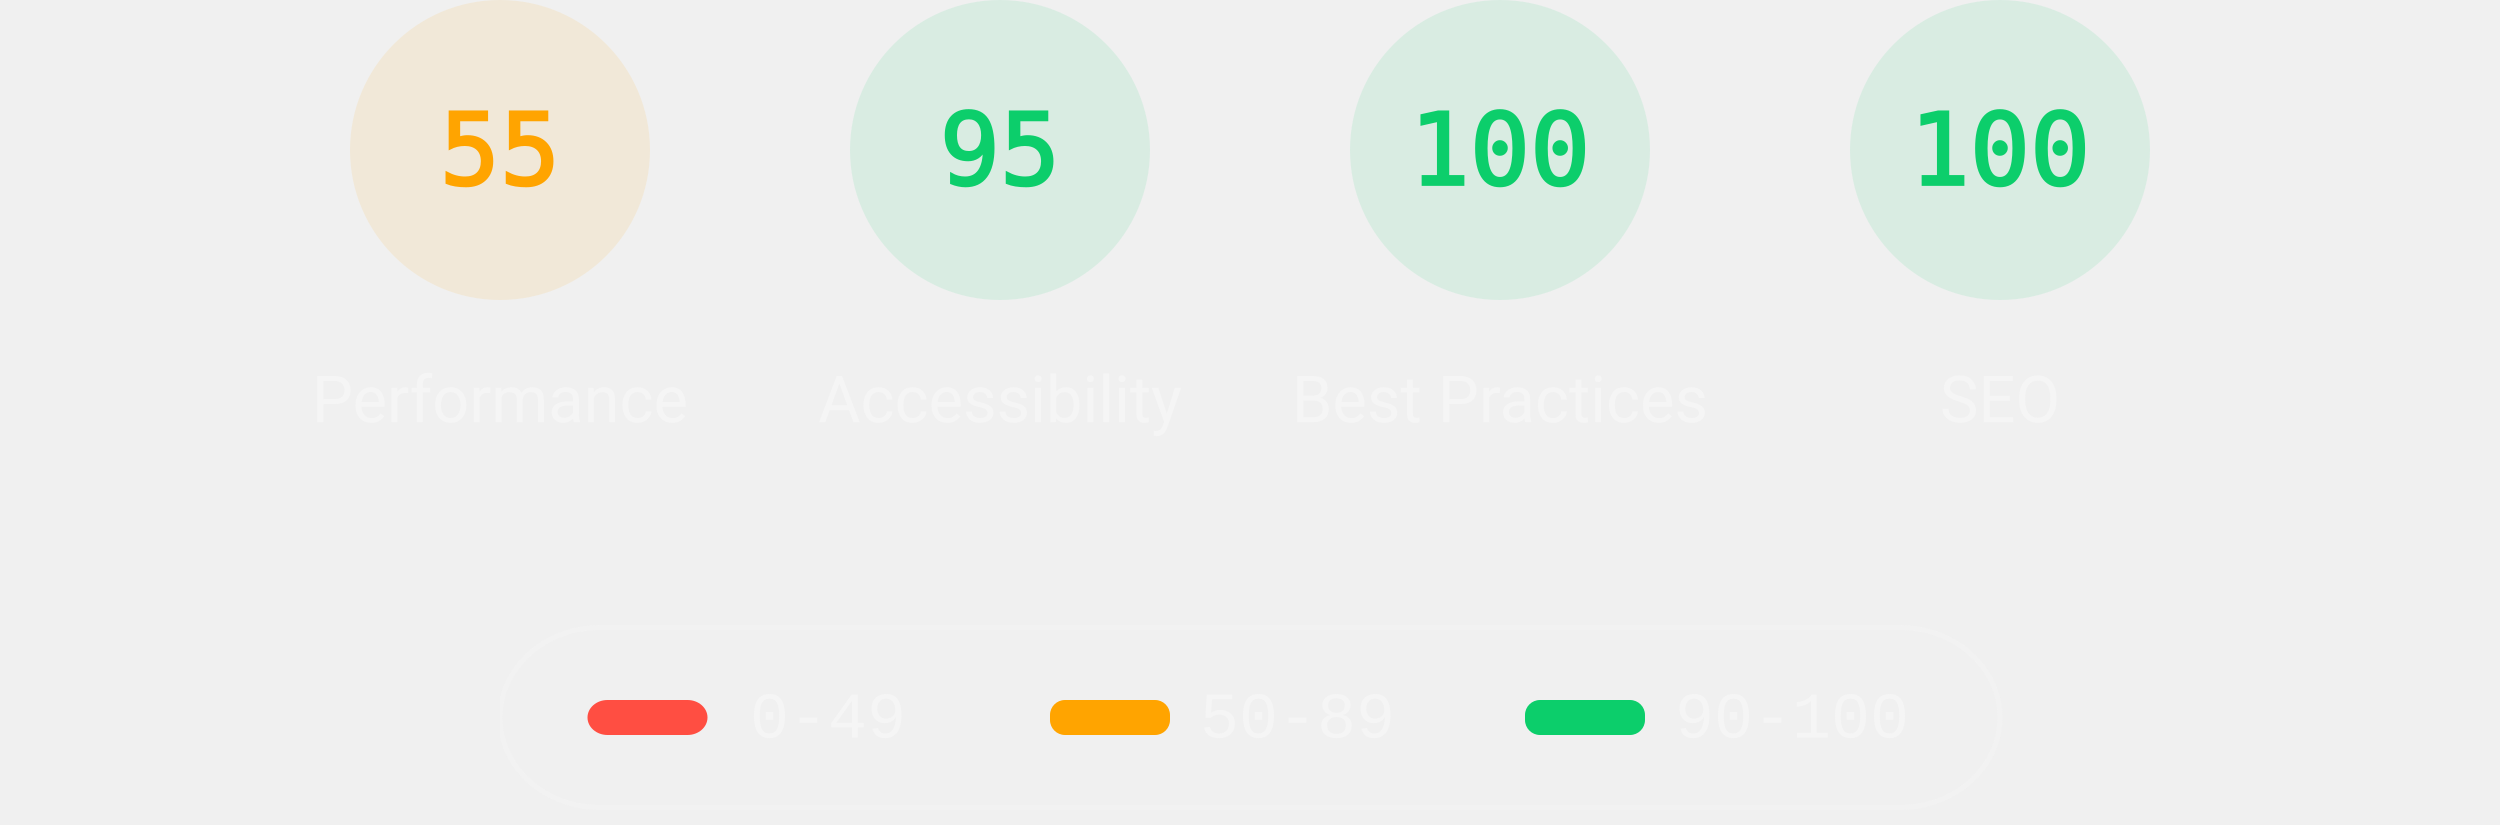
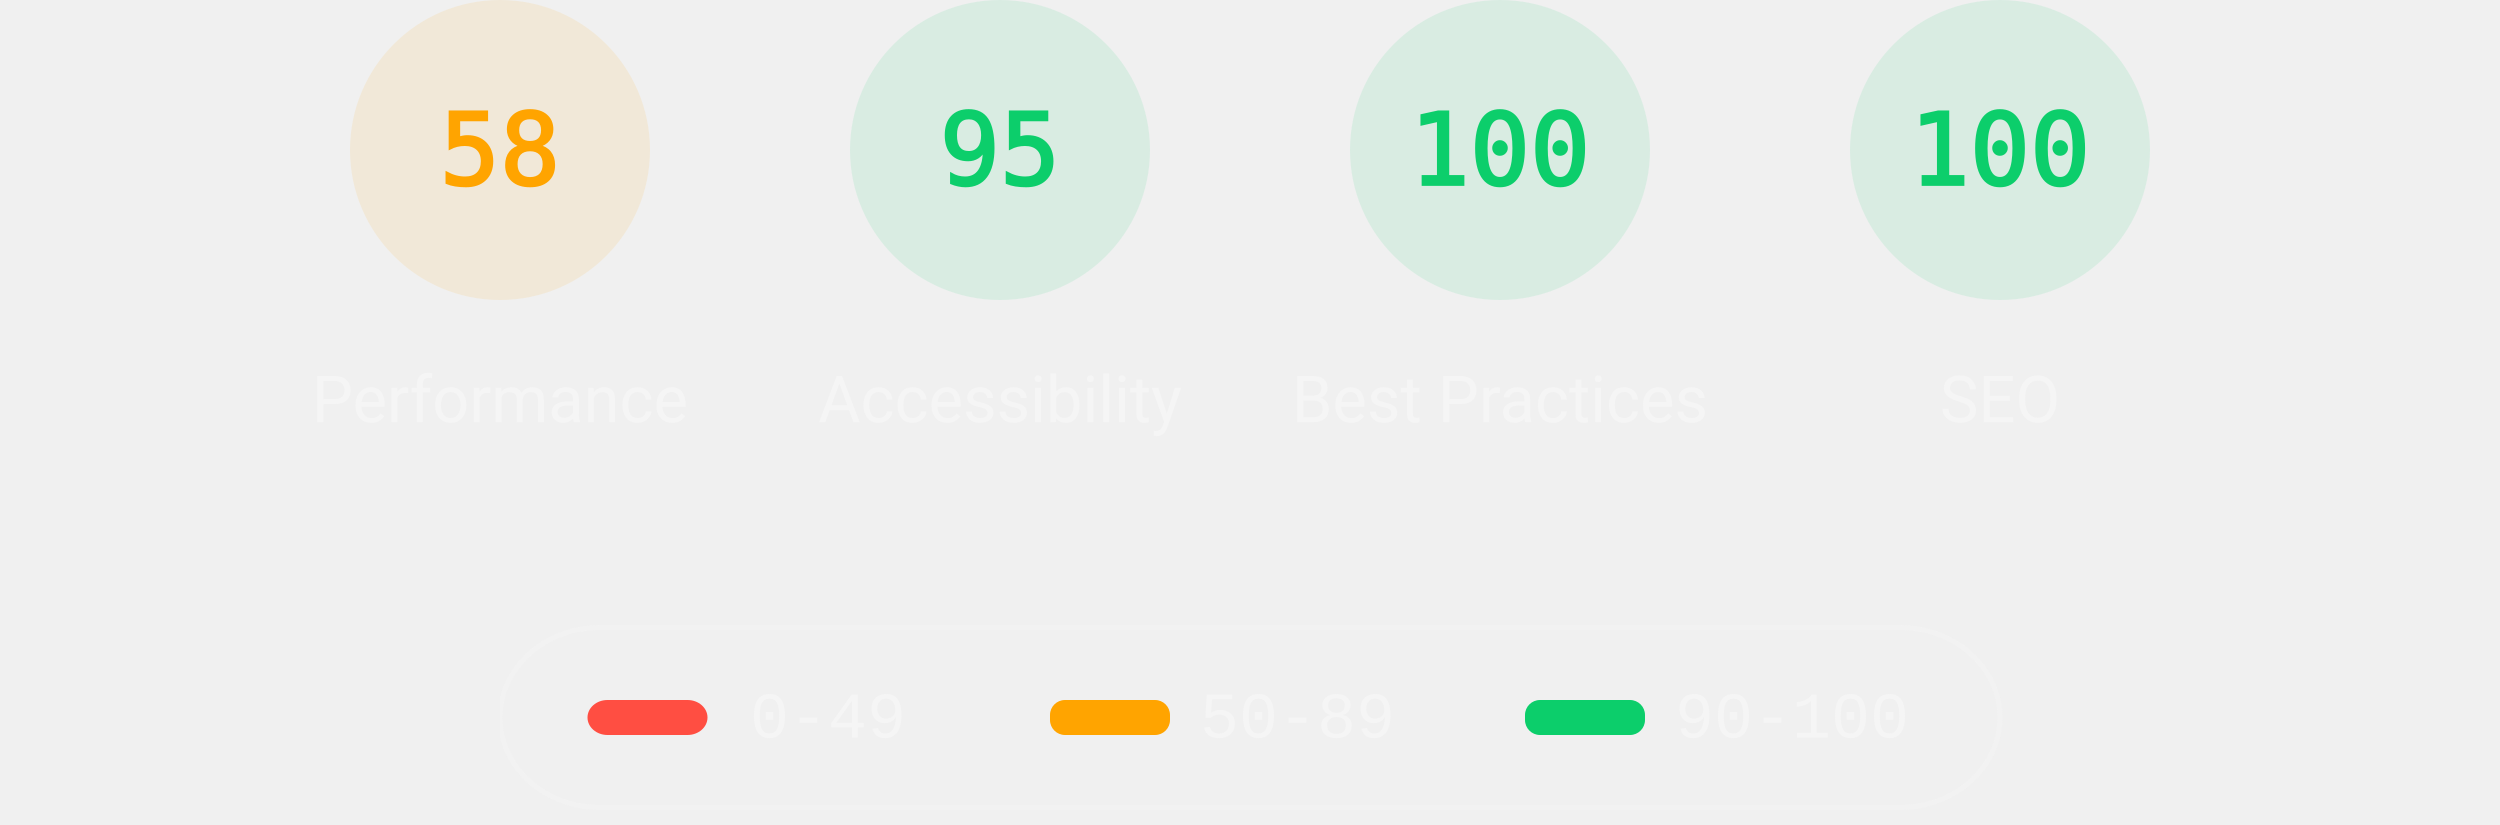
<svg xmlns="http://www.w3.org/2000/svg" class="theme--dark" fill="none" width="1000" height="330">
  <style>
			.gauge-base {
				opacity: 0.1
			}

			.gauge-arc {
				fill: none;
				animation-delay: 250ms;
				stroke-linecap: round;
				transform: rotate(-90deg);
				transform-origin: 100px 60px;
				animation: load-gauge 1s ease forwards
			}

			.guage-text {
				font-size: 40px;
				font-family: monospace;
				text-align: center
			}

			.guage-red {
				color: #ff4e42;
				fill: #ff4e42;
				stroke: #ff4e42
			}
			.guage-orange {
				color: #ffa400;
				fill: #ffa400;
				stroke: #ffa400
			}
			.guage-green {
				color: #0cce6b;
				fill: #0cce6b;
				stroke: #0cce6b
			}
			.theme--agnostic .guage-undefined {
				color: #5c5c5c;
				fill: #5c5c5c;
				stroke: #5c5c5c
			}
			.theme--light .guage-undefined {
				color: #1e1e1e;
				fill: #1e1e1e;
				stroke: #1e1e1e
			}
			.theme--dark .guage-undefined {
				color: #f5f5f5;
				fill: #f5f5f5;
				stroke: #f5f5f5
			}

			.guage-title {
				stroke: none;
				font-size: 26px;
				line-height: 26px;
				font-family: Roboto, Halvetica, Arial, sans-serif
			}
			.metric.guage-title {
				font-family: 'Courier New', Courier, monospace
			}
			.theme--agnostic .guage-title {
				color: #737373;
				fill: #737373
			}
			.theme--light .guage-title {
				color: #212121;
				fill: #212121
			}
			.theme--dark .guage-title {
				color: #f5f5f5;
				fill: #f5f5f5
			}

			@keyframes load-gauge {
				from {
					stroke-dasharray: 0 352.858
				}
			}
			.lh-gauge--pwa__disc {
				fill: #e0e0e0
			}
			.lh-gauge--pwa__logo {
				position: relative;
				fill: #b0b0b0
			}
			.lh-gauge--pwa__invisible {
				display: none
			}
			.lh-gauge--pwa__visible {
				display: inline
			}
			.guage-invisible {
				display: none
			}
			.lh-gauge--pwa__logo--primary-color {
				fill: #304ffe
			}
			.theme--agnostic .lh-gauge--pwa__logo--secondary-color {
				fill: #787878
			}
			.theme--light .lh-gauge--pwa__logo--secondary-color {
				fill: #3d3d3d
			}
			.theme--dark .lh-gauge--pwa__logo--secondary-color {
				fill: #d8b6b6
			}
			.theme--light #svg_2 {
				stroke: #00000022
			}
			.theme--agnostic #svg_2 {
				stroke: #616161
			}
			.theme--light #svg_2 {
				stroke: #00000022
			}
			.theme--dark #svg_2 {
				stroke: #f5f5f566
			}
		</style>
  <svg class="guage-div guage-perf guage-orange" viewBox="0 0 200 200" width="200" height="200" x="100" y="0">
    <circle class="gauge-base" r="56" cx="100" cy="60" stroke-width="8" />
-     <circle class="gauge-arc guage-arc-1" r="56" cx="100" cy="60" stroke-width="8" style="stroke-dasharray: 193.522, 351.858;" />
-     <text class="guage-text" x="100px" y="60px" alignment-baseline="central" dominant-baseline="central" text-anchor="middle">55</text>
+     <circle class="gauge-arc guage-arc-1" r="56" cx="100" cy="60" stroke-width="8" style="stroke-dasharray: 204.078, 351.858;" />
+     <text class="guage-text" x="100px" y="60px" alignment-baseline="central" dominant-baseline="central" text-anchor="middle">58</text>
    <text class="guage-title" x="100px" y="160px" alignment-baseline="central" dominant-baseline="central" text-anchor="middle">Performance</text>
  </svg>
  <svg class="guage-div guage-acc guage-green" viewBox="0 0 200 200" width="200" height="200" x="300" y="0">
    <circle class="gauge-base" r="56" cx="100" cy="60" stroke-width="8" />
    <circle class="gauge-arc guage-arc-2" r="56" cx="100" cy="60" stroke-width="8" style="stroke-dasharray: 334.265, 351.858;" />
    <text class="guage-text" x="100px" y="60px" alignment-baseline="central" dominant-baseline="central" text-anchor="middle">95</text>
    <text class="guage-title" x="100px" y="160px" alignment-baseline="central" dominant-baseline="central" text-anchor="middle">Accessibility</text>
  </svg>
  <svg class="guage-div guage-best guage-green" viewBox="0 0 200 200" width="200" height="200" x="500" y="0">
    <circle class="gauge-base" r="56" cx="100" cy="60" stroke-width="8" />
    <circle class="gauge-arc guage-arc-3" r="56" cx="100" cy="60" stroke-width="8" style="stroke-dasharray: 351.858, 351.858;" />
    <text class="guage-text" x="100px" y="60px" alignment-baseline="central" dominant-baseline="central" text-anchor="middle">100</text>
    <text class="guage-title" x="100px" y="160px" alignment-baseline="central" dominant-baseline="central" text-anchor="middle">Best Practices</text>
  </svg>
  <svg class="guage-div guage-seo guage-green" viewBox="0 0 200 200" width="200" height="200" x="700" y="0">
    <circle class="gauge-base" r="56" cx="100" cy="60" stroke-width="8" />
    <circle class="gauge-arc guage-arc-4" r="56" cx="100" cy="60" stroke-width="8" style="stroke-dasharray: 351.858, 351.858;" />
    <text class="guage-text" x="100px" y="60px" alignment-baseline="central" dominant-baseline="central" text-anchor="middle">100</text>
    <text class="guage-title" x="100px" y="160px" alignment-baseline="central" dominant-baseline="central" text-anchor="middle">SEO</text>
  </svg>
  <svg class="guage-div guage-pwa guage-invisible" viewBox="0 0 200 200" width="200" height="200" x="900" y="0">
    <svg viewBox="0 0 60 60" width="112" height="112" x="44" y="4">
      <defs>
        <linearGradient id="lh-gauge--pwa__check-circle__gradient-0" x1="50%" y1="0%" x2="50%" y2="100%">
          <stop stop-color="#00C852" offset="0%" />
          <stop stop-color="#009688" offset="100%" />
        </linearGradient>
        <linearGradient id="lh-gauge--pwa__installable__shadow-gradient-0" x1="76.056%" x2="24.111%" y1="82.995%" y2="24.735%">
          <stop stop-color="#A5D6A7" offset="0%" />
          <stop stop-color="#80CBC4" offset="100%" />
        </linearGradient>
        <linearGradient id="lh-gauge--pwa__fast-reliable__shadow-gradient-0" x1="76.056%" y1="82.995%" x2="25.678%" y2="26.493%">
          <stop stop-color="#64B5F6" offset="0%" />
          <stop stop-color="#2979FF" offset="100%" />
        </linearGradient>
        <g id="lh-gauge--pwa__fast-reliable-badge-0">
          <circle fill="#FFFFFF" cx="10" cy="10" r="10" />
          <path fill="#304FFE" d="M10 3.58l5.25 2.34v3.5c0 3.23-2.24 6.26-5.25 7-3.01-.74-5.25-3.77-5.25-7v-3.5L10 3.58zm-.47 10.74l2.76-4.83.03-.07c.04-.08 0-.24-.22-.24h-1.64l.47-3.26h-.47l-2.7 4.77c-.02.01.05-.1-.04.05-.09.16-.1.31.18.31h1.63l-.47 3.27h.47z" />
        </g>
        <g id="lh-gauge--pwa__installable-badge-0">
          <circle fill="#FFFFFF" cx="10" cy="10" r="10" />
          <path fill="#009688" d="M10 4.167A5.835 5.835 0 0 0 4.167 10 5.835 5.835 0 0 0 10 15.833 5.835 5.835 0 0 0 15.833 10 5.835 5.835 0 0 0 10 4.167zm2.917 6.416h-2.334v2.334H9.417v-2.334H7.083V9.417h2.334V7.083h1.166v2.334h2.334v1.166z" />
        </g>
      </defs>
      <g stroke="none" fill-rule="nonzero">
        <circle class="lh-gauge--pwa__disc" cx="30" cy="30" r="30" />
        <g class="lh-gauge--pwa__logo">
          <path d="M35.66 19.39l.7-1.75h2L37.4 15 38.6 12l3.4 9h-2.51l-.58-1.61z" />
          <path d="M33.52 21l3.65-9h-2.42l-2.5 5.82L30.5 12h-1.86l-1.9 5.82-1.35-2.65-1.21 3.72L25.4 21h2.38l1.72-5.2 1.64 5.2z" />
          <path fill-rule="nonzero" d="M20.3 17.91h1.48c.45 0 .85-.05 1.2-.15l.39-1.18 1.07-3.3a2.64 2.64 0 0 0-.28-.37c-.55-.6-1.36-.91-2.42-.91H18v9h2.3V17.9zm1.96-3.84c.22.22.33.5.33.87 0 .36-.1.65-.29.87-.2.23-.59.35-1.15.35h-.86v-2.41h.87c.52 0 .89.1 1.1.32z" />
        </g>
        <rect class="lh-gauge--pwa__component lh-gauge--pwa__na-line lh-gauge--pwa__invisible" fill="#FFFFFF" x="20" y="32" width="20" height="4" rx="2" />
        <g class="lh-gauge--pwa__component lh-gauge--pwa__fast-reliable-badge lh-gauge--pwa__invisible" transform="translate(20, 29)">
          <path fill="url(#lh-gauge--pwa__fast-reliable__shadow-gradient-0)" d="M33.63 19.49A30 30 0 0 1 16.2 30.36L3 17.14 17.14 3l16.49 16.49z" />
          <use href="#lh-gauge--pwa__fast-reliable-badge-0" />
        </g>
        <g class="lh-gauge--pwa__component lh-gauge--pwa__installable-badge lh-gauge--pwa__invisible" transform="translate(20, 29)">
          <path fill="url(#lh-gauge--pwa__installable__shadow-gradient-0)" d="M33.629 19.487c-4.272 5.453-10.391 9.39-17.415 10.869L3 17.142 17.142 3 33.63 19.487z" />
          <use href="#lh-gauge--pwa__installable-badge-0" />
        </g>
        <g class="lh-gauge--pwa__component lh-gauge--pwa__fast-reliable-installable-badges lh-gauge--pwa__invisible">
          <g transform="translate(8, 29)">
            <path fill="url(#lh-gauge--pwa__fast-reliable__shadow-gradient-0)" d="M16.321 30.463L3 17.143 17.142 3l22.365 22.365A29.864 29.864 0 0 1 22 31c-1.942 0-3.84-.184-5.679-.537z" />
            <use href="#lh-gauge--pwa__fast-reliable-badge-0" />
          </g>
          <g transform="translate(32, 29)">
            <path fill="url(#lh-gauge--pwa__installable__shadow-gradient-0)" d="M25.982 11.84a30.107 30.107 0 0 1-13.08 15.203L3 17.143 17.142 3l8.84 8.84z" />
            <use href="#lh-gauge--pwa__installable-badge-0" />
          </g>
        </g>
        <g class="lh-gauge--pwa__component lh-gauge--pwa__check-circle lh-gauge--pwa__invisible" transform="translate(18, 28)">
          <circle fill="#FFFFFF" cx="12" cy="12" r="12" />
          <path fill="url(#lh-gauge--pwa__check-circle__gradient-0)" d="M12 2a10 10 0 1 0 0 20 10 10 0 0 0 0-20zm-2 15l-5-5 1.41-1.41L10 14.17l7.59-7.59L19 8l-9 9z" />
        </g>
      </g>
    </svg>
    <text class="guage-title" y="160px" alignment-baseline="central" dominant-baseline="central" text-anchor="middle">
      <tspan x="100px" dy="-6px">Progressive</tspan>
      <tspan x="100px" dy="30px">Web App</tspan>
    </text>
  </svg>
  <svg width="604" height="76" x="200" y="250">
    <g>
      <rect fill="none" id="canvas_background" height="80" width="604" y="-1" x="-1" />
      <g display="none" overflow="visible" y="0" x="0" height="100%" width="100%" id="canvasGrid">
        <rect fill="url(#gridpattern)" stroke-width="0" y="0" x="0" height="100%" width="100%" />
      </g>
    </g>
    <g>
      <rect fill-opacity="0" stroke-width="2" rx="40" id="svg_2" height="72" width="600" y="1" x="0" fill="#000000" />
      <rect stroke="#000" rx="8" id="svg_3" height="14" width="48" y="30" x="35" stroke-opacity="null" stroke-width="0" fill="#ff4e42" />
      <rect stroke="#000" rx="6" id="svg_4" height="14" width="48" y="30" x="220" stroke-opacity="null" stroke-width="0" fill="#ffa400" />
      <rect stroke="#000" rx="6" id="svg_5" height="14" width="48" y="30" x="410" stroke-opacity="null" stroke-width="0" fill="#0cce6b" />
      <text class="metric guage-title" xml:space="preserve" text-anchor="start" font-size="26" id="svg_6" y="45" x="100" stroke-opacity="null" stroke-width="0" stroke="#000">0-49</text>
      <text class="metric guage-title" xml:space="preserve" text-anchor="start" font-size="26" id="svg_7" y="45" x="280" stroke-opacity="null" stroke-width="0" stroke="#000">50-89</text>
      <text class="metric guage-title" xml:space="preserve" text-anchor="start" font-size="26" id="svg_8" y="45" x="470" stroke-opacity="null" stroke-width="0" stroke="#000">90-100</text>
    </g>
  </svg>
</svg>
